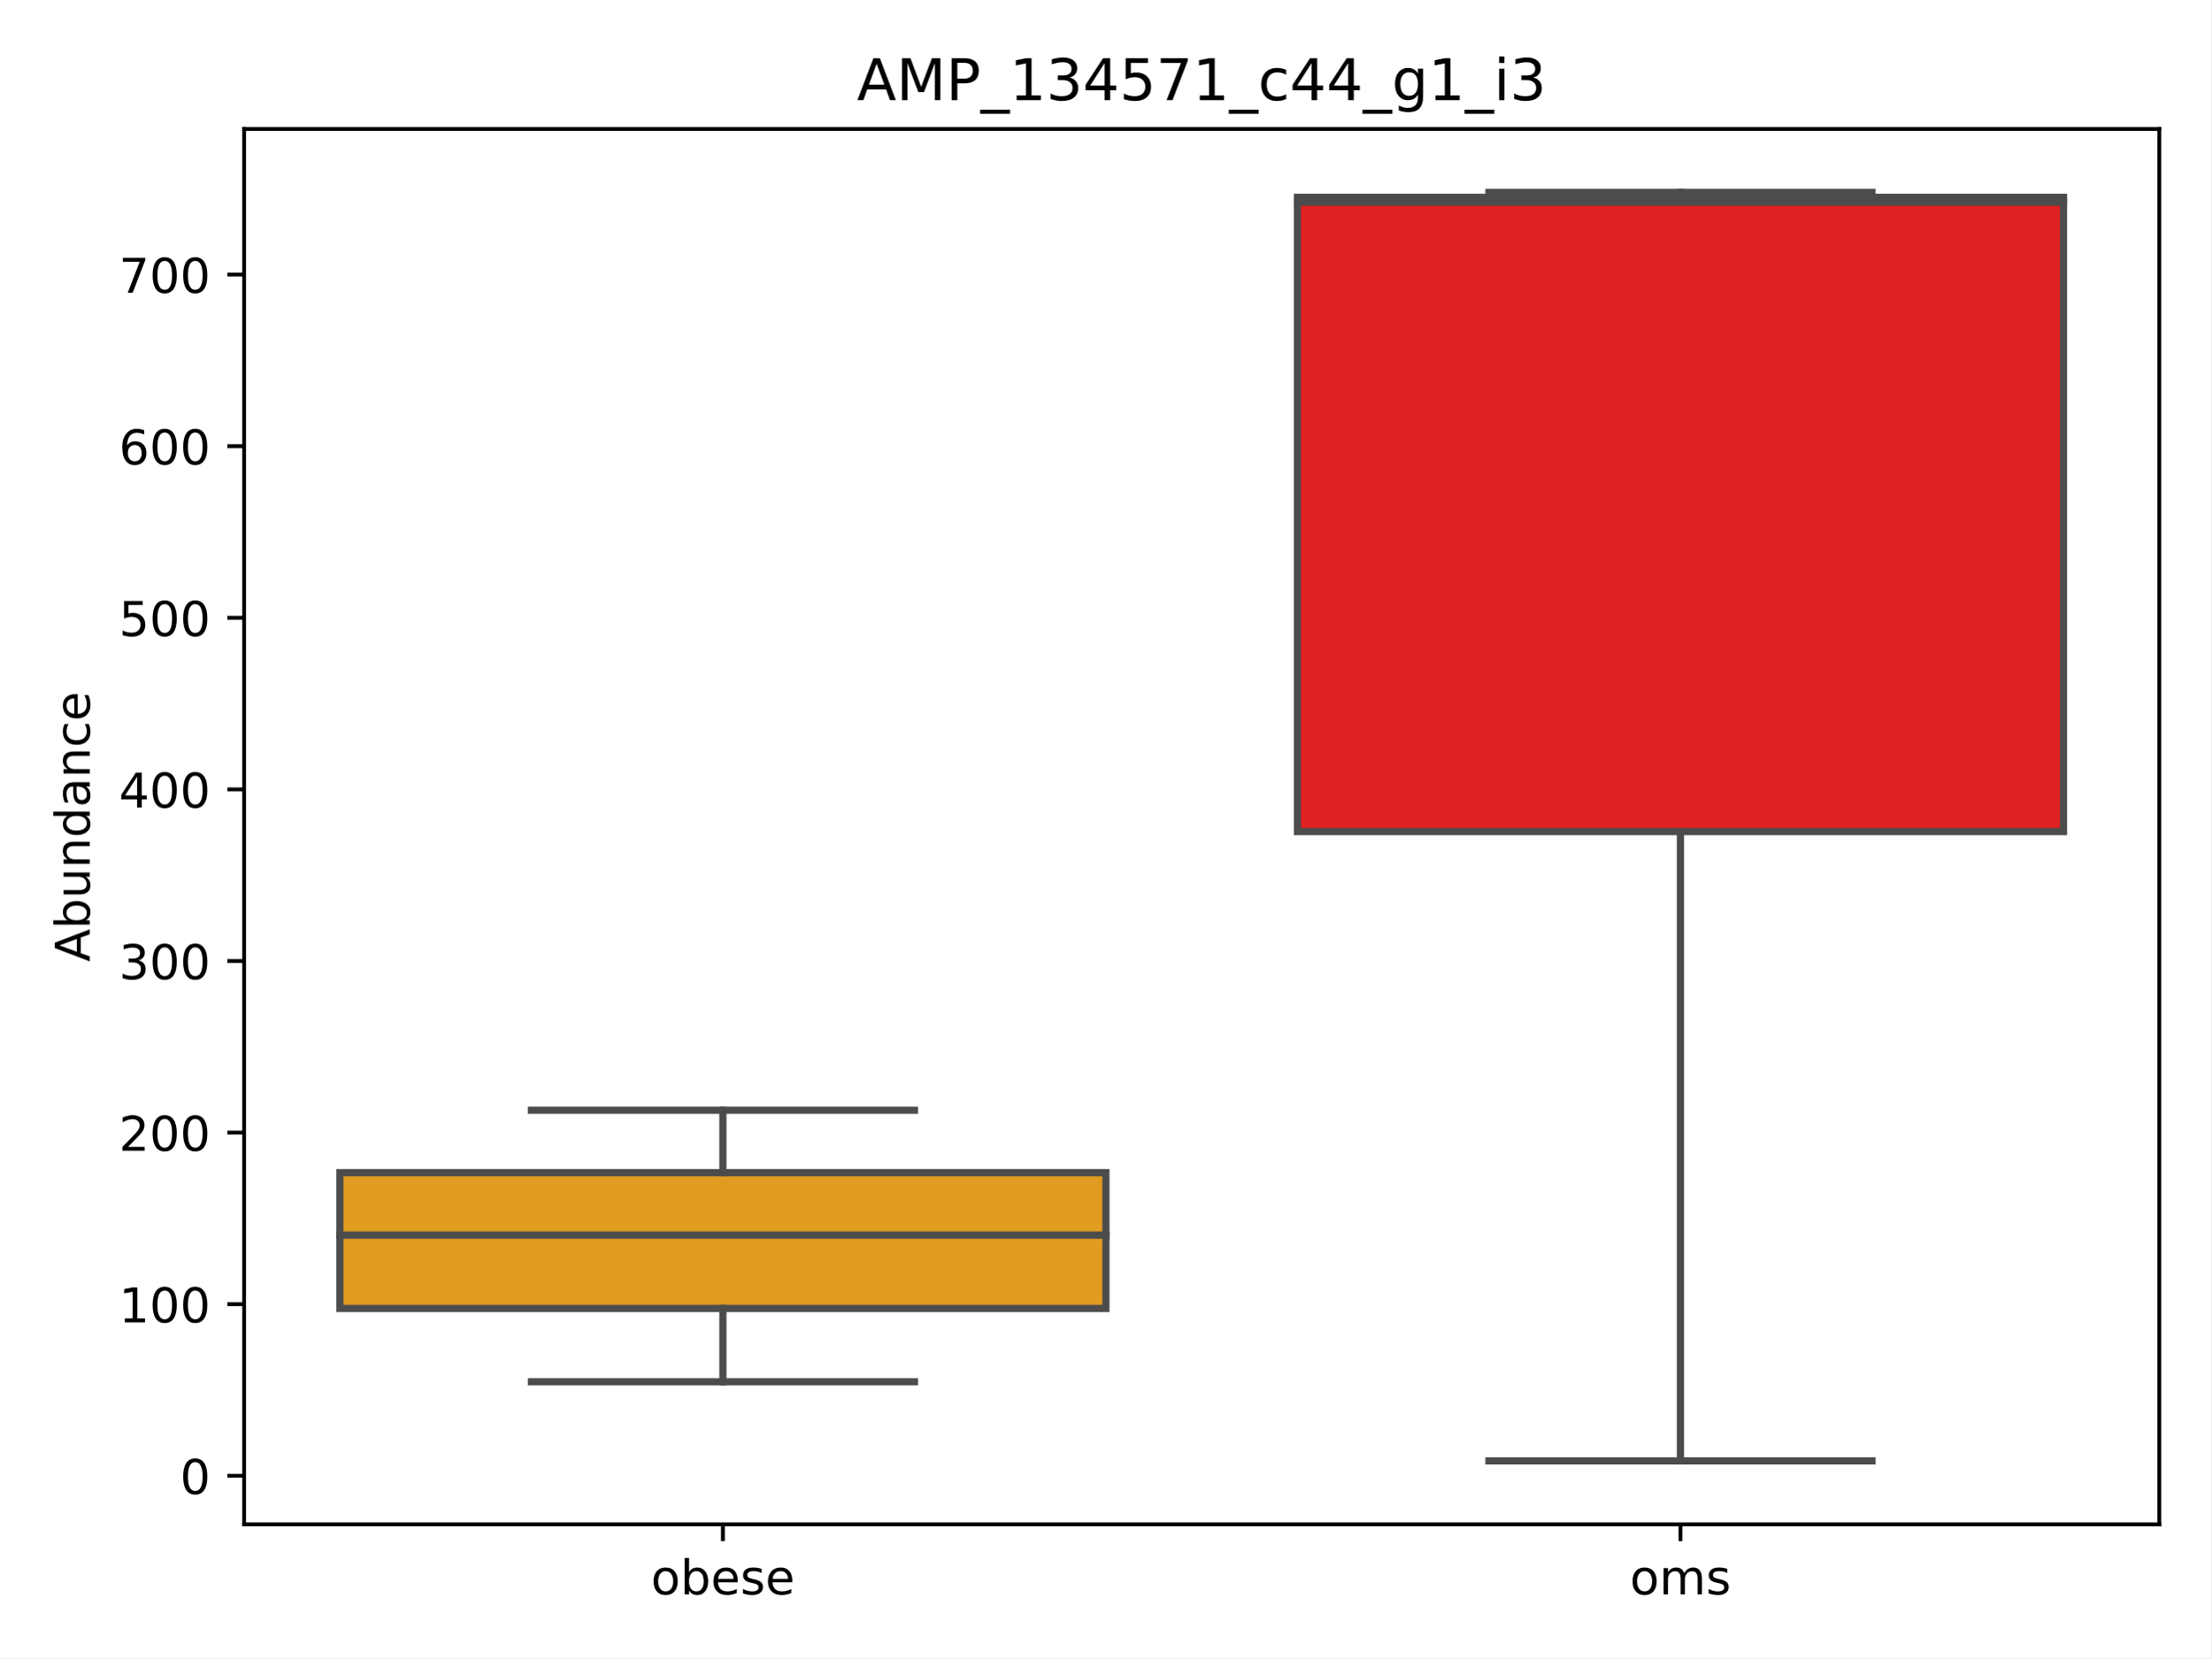
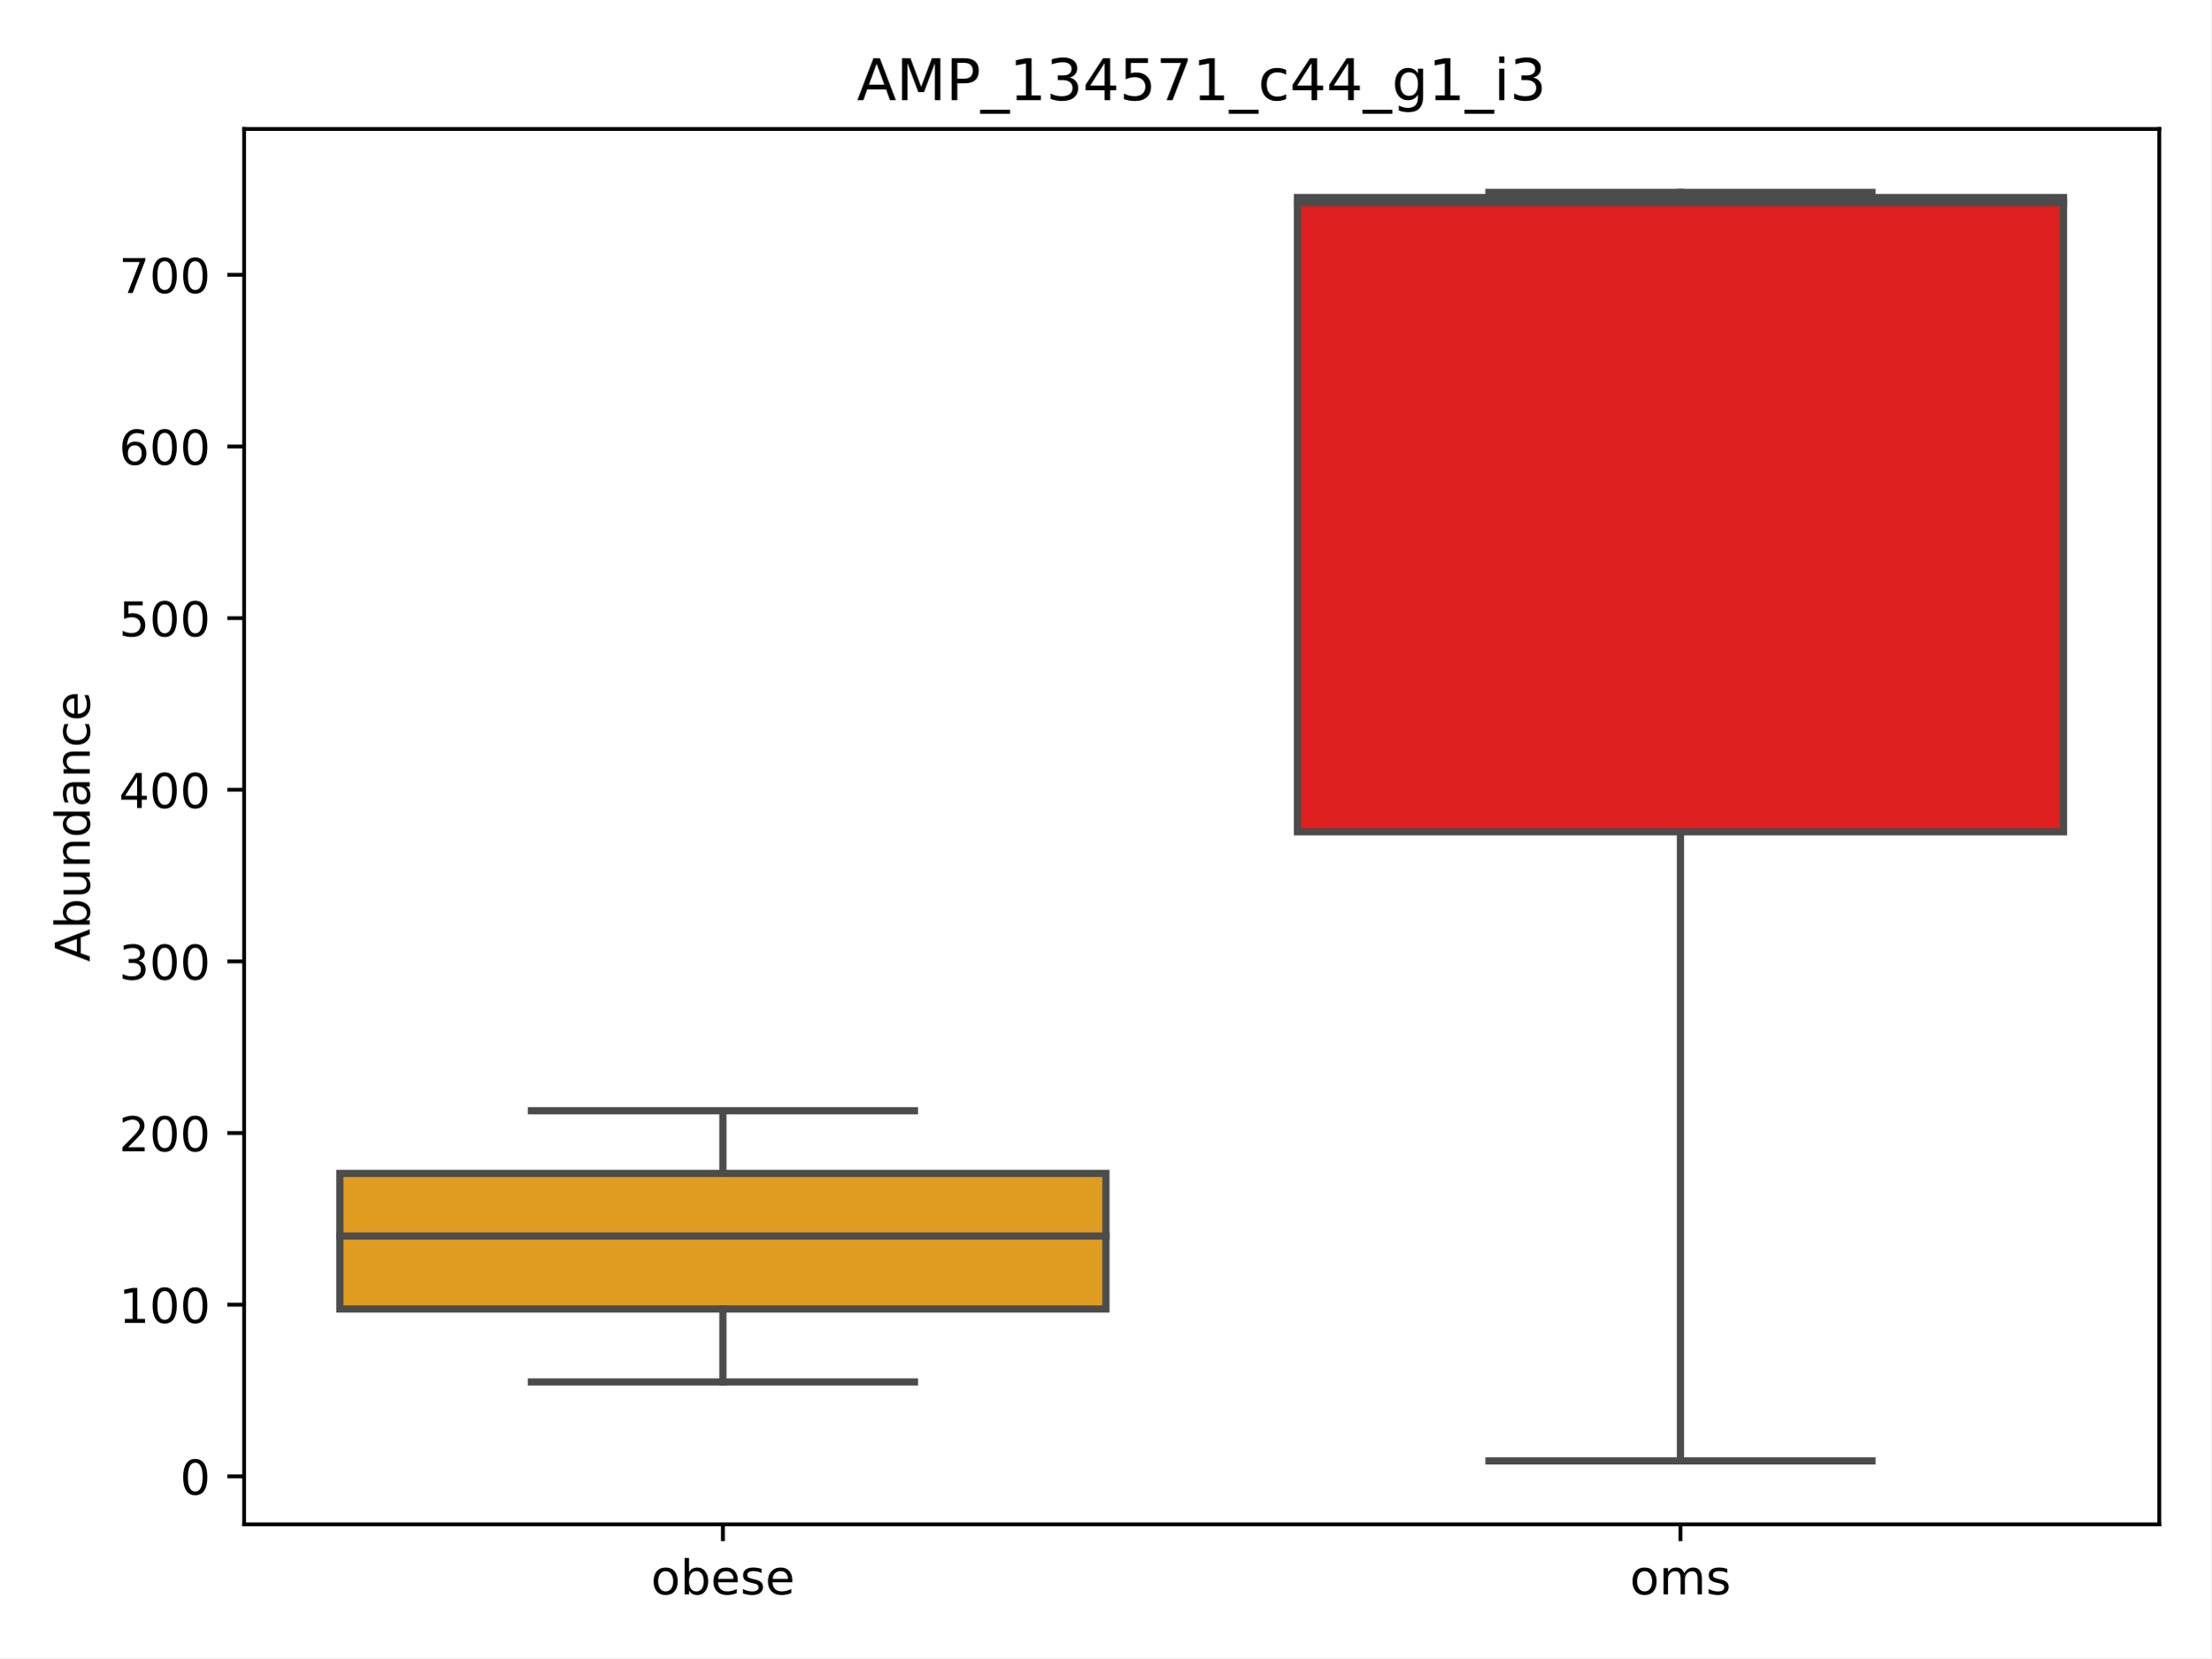
<svg xmlns="http://www.w3.org/2000/svg" xmlns:xlink="http://www.w3.org/1999/xlink" width="460.8pt" height="345.6pt" viewBox="0 0 460.8 345.6" version="1.1">
  <defs>
    <style type="text/css">*{stroke-linejoin: round; stroke-linecap: butt}</style>
  </defs>
  <g id="figure_1">
    <g id="patch_1">
      <path d="M 0 345.6  L 460.8 345.6  L 460.8 0  L 0 0  z " style="fill: #ffffff" />
    </g>
    <g id="axes_1">
      <g id="patch_2">
        <path d="M 50.87 317.72  L 450 317.72  L 450 26.88  L 50.87 26.88  z " style="fill: #ffffff" />
      </g>
      <g id="patch_3">
-         <path d="M 70.826 272.722  L 230.478 272.722  L 230.478 244.423  L 70.826 244.423  L 70.826 272.722  z " clip-path="url(#p76c5f31a90)" style="fill: #df9c20; stroke: #4c4c4c; stroke-width: 1.5; stroke-linejoin: miter" />
+         <path d="M 70.826 272.836  L 230.478 272.836  L 230.478 244.572  L 70.826 244.572  L 70.826 272.836  z " clip-path="url(#pa4892a5ffe)" style="fill: #df9c20; stroke: #4c4c4c; stroke-width: 1.5; stroke-linejoin: miter" />
      </g>
      <g id="patch_4">
-         <path d="M 270.392 173.327  L 430.043 173.327  L 430.043 41.127  L 270.392 41.127  L 270.392 173.327  z " clip-path="url(#p76c5f31a90)" style="fill: #df2020; stroke: #4c4c4c; stroke-width: 1.5; stroke-linejoin: miter" />
+         <path d="M 270.392 173.373  L 430.043 173.373  L 430.043 41.173  L 270.392 41.173  L 270.392 173.373  z " clip-path="url(#pa4892a5ffe)" style="fill: #df2020; stroke: #4c4c4c; stroke-width: 1.5; stroke-linejoin: miter" />
      </g>
      <g id="matplotlib.axis_1">
        <g id="xtick_1">
          <g id="line2d_1">
            <defs>
-               <path id="m415c631216" d="M 0 0  L 0 3.5  " style="stroke: #000000; stroke-width: 0.8" />
+               <path id="m94c9093024" d="M 0 0  L 0 3.5  " style="stroke: #000000; stroke-width: 0.8" />
            </defs>
            <g>
-               <use xlink:href="#m415c631216" x="150.653" y="317.72" style="stroke: #000000; stroke-width: 0.8" />
+               <use xlink:href="#m94c9093024" x="150.653" y="317.72" style="stroke: #000000; stroke-width: 0.8" />
            </g>
          </g>
          <g id="text_1">
            <g transform="translate(135.6611 332.3184) scale(0.1 -0.1)">
              <defs>
                <path id="DejaVuSans-6f" d="M 1959 3097  Q 1497 3097 1228 2736  Q 959 2375 959 1747  Q 959 1119 1226 758  Q 1494 397 1959 397  Q 2419 397 2687 759  Q 2956 1122 2956 1747  Q 2956 2369 2687 2733  Q 2419 3097 1959 3097  z M 1959 3584  Q 2709 3584 3137 3096  Q 3566 2609 3566 1747  Q 3566 888 3137 398  Q 2709 -91 1959 -91  Q 1206 -91 779 398  Q 353 888 353 1747  Q 353 2609 779 3096  Q 1206 3584 1959 3584  z " transform="scale(0.015625)" />
                <path id="DejaVuSans-62" d="M 3116 1747  Q 3116 2381 2855 2742  Q 2594 3103 2138 3103  Q 1681 3103 1420 2742  Q 1159 2381 1159 1747  Q 1159 1113 1420 752  Q 1681 391 2138 391  Q 2594 391 2855 752  Q 3116 1113 3116 1747  z M 1159 2969  Q 1341 3281 1617 3432  Q 1894 3584 2278 3584  Q 2916 3584 3314 3078  Q 3713 2572 3713 1747  Q 3713 922 3314 415  Q 2916 -91 2278 -91  Q 1894 -91 1617 61  Q 1341 213 1159 525  L 1159 0  L 581 0  L 581 4863  L 1159 4863  L 1159 2969  z " transform="scale(0.015625)" />
                <path id="DejaVuSans-65" d="M 3597 1894  L 3597 1613  L 953 1613  Q 991 1019 1311 708  Q 1631 397 2203 397  Q 2534 397 2845 478  Q 3156 559 3463 722  L 3463 178  Q 3153 47 2828 -22  Q 2503 -91 2169 -91  Q 1331 -91 842 396  Q 353 884 353 1716  Q 353 2575 817 3079  Q 1281 3584 2069 3584  Q 2775 3584 3186 3129  Q 3597 2675 3597 1894  z M 3022 2063  Q 3016 2534 2758 2815  Q 2500 3097 2075 3097  Q 1594 3097 1305 2825  Q 1016 2553 972 2059  L 3022 2063  z " transform="scale(0.015625)" />
                <path id="DejaVuSans-73" d="M 2834 3397  L 2834 2853  Q 2591 2978 2328 3040  Q 2066 3103 1784 3103  Q 1356 3103 1142 2972  Q 928 2841 928 2578  Q 928 2378 1081 2264  Q 1234 2150 1697 2047  L 1894 2003  Q 2506 1872 2764 1633  Q 3022 1394 3022 966  Q 3022 478 2636 193  Q 2250 -91 1575 -91  Q 1294 -91 989 -36  Q 684 19 347 128  L 347 722  Q 666 556 975 473  Q 1284 391 1588 391  Q 1994 391 2212 530  Q 2431 669 2431 922  Q 2431 1156 2273 1281  Q 2116 1406 1581 1522  L 1381 1569  Q 847 1681 609 1914  Q 372 2147 372 2553  Q 372 3047 722 3315  Q 1072 3584 1716 3584  Q 2034 3584 2315 3537  Q 2597 3491 2834 3397  z " transform="scale(0.015625)" />
              </defs>
              <use xlink:href="#DejaVuSans-6f" />
              <use xlink:href="#DejaVuSans-62" x="61.182" />
              <use xlink:href="#DejaVuSans-65" x="124.658" />
              <use xlink:href="#DejaVuSans-73" x="186.182" />
              <use xlink:href="#DejaVuSans-65" x="238.281" />
            </g>
          </g>
        </g>
        <g id="xtick_2">
          <g id="line2d_2">
            <g>
-               <use xlink:href="#m415c631216" x="350.217" y="317.72" style="stroke: #000000; stroke-width: 0.8" />
+               <use xlink:href="#m94c9093024" x="350.217" y="317.72" style="stroke: #000000; stroke-width: 0.8" />
            </g>
          </g>
          <g id="text_2">
            <g transform="translate(339.6831 332.3184) scale(0.1 -0.1)">
              <defs>
                <path id="DejaVuSans-6d" d="M 3328 2828  Q 3544 3216 3844 3400  Q 4144 3584 4550 3584  Q 5097 3584 5394 3201  Q 5691 2819 5691 2113  L 5691 0  L 5113 0  L 5113 2094  Q 5113 2597 4934 2840  Q 4756 3084 4391 3084  Q 3944 3084 3684 2787  Q 3425 2491 3425 1978  L 3425 0  L 2847 0  L 2847 2094  Q 2847 2600 2669 2842  Q 2491 3084 2119 3084  Q 1678 3084 1418 2786  Q 1159 2488 1159 1978  L 1159 0  L 581 0  L 581 3500  L 1159 3500  L 1159 2956  Q 1356 3278 1631 3431  Q 1906 3584 2284 3584  Q 2666 3584 2933 3390  Q 3200 3197 3328 2828  z " transform="scale(0.015625)" />
              </defs>
              <use xlink:href="#DejaVuSans-6f" />
              <use xlink:href="#DejaVuSans-6d" x="61.182" />
              <use xlink:href="#DejaVuSans-73" x="158.594" />
            </g>
          </g>
        </g>
      </g>
      <g id="matplotlib.axis_2">
        <g id="ytick_1">
          <g id="line2d_3">
            <defs>
-               <path id="m6aeb54e1d5" d="M 0 0  L -3.5 0  " style="stroke: #000000; stroke-width: 0.8" />
+               <path id="md321e198cc" d="M 0 0  L -3.5 0  " style="stroke: #000000; stroke-width: 0.8" />
            </defs>
            <g>
-               <use xlink:href="#m6aeb54e1d5" x="50.87" y="307.601" style="stroke: #000000; stroke-width: 0.8" />
+               <use xlink:href="#md321e198cc" x="50.87" y="307.72" style="stroke: #000000; stroke-width: 0.8" />
            </g>
          </g>
          <g id="text_3">
-             <g transform="translate(37.5075 311.4003) scale(0.1 -0.1)">
+             <g transform="translate(37.5075 311.5192) scale(0.1 -0.1)">
              <defs>
                <path id="DejaVuSans-30" d="M 2034 4250  Q 1547 4250 1301 3770  Q 1056 3291 1056 2328  Q 1056 1369 1301 889  Q 1547 409 2034 409  Q 2525 409 2770 889  Q 3016 1369 3016 2328  Q 3016 3291 2770 3770  Q 2525 4250 2034 4250  z M 2034 4750  Q 2819 4750 3233 4129  Q 3647 3509 3647 2328  Q 3647 1150 3233 529  Q 2819 -91 2034 -91  Q 1250 -91 836 529  Q 422 1150 422 2328  Q 422 3509 836 4129  Q 1250 4750 2034 4750  z " transform="scale(0.015625)" />
              </defs>
              <use xlink:href="#DejaVuSans-30" />
            </g>
          </g>
        </g>
        <g id="ytick_2">
          <g id="line2d_4">
            <g>
-               <use xlink:href="#m6aeb54e1d5" x="50.87" y="271.833" style="stroke: #000000; stroke-width: 0.8" />
+               <use xlink:href="#md321e198cc" x="50.87" y="271.942" style="stroke: #000000; stroke-width: 0.8" />
            </g>
          </g>
          <g id="text_4">
-             <g transform="translate(24.7825 275.6319) scale(0.1 -0.1)">
+             <g transform="translate(24.7825 275.7412) scale(0.1 -0.1)">
              <defs>
                <path id="DejaVuSans-31" d="M 794 531  L 1825 531  L 1825 4091  L 703 3866  L 703 4441  L 1819 4666  L 2450 4666  L 2450 531  L 3481 531  L 3481 0  L 794 0  L 794 531  z " transform="scale(0.015625)" />
              </defs>
              <use xlink:href="#DejaVuSans-31" />
              <use xlink:href="#DejaVuSans-30" x="63.623" />
              <use xlink:href="#DejaVuSans-30" x="127.246" />
            </g>
          </g>
        </g>
        <g id="ytick_3">
          <g id="line2d_5">
            <g>
-               <use xlink:href="#m6aeb54e1d5" x="50.87" y="236.064" style="stroke: #000000; stroke-width: 0.8" />
+               <use xlink:href="#md321e198cc" x="50.87" y="236.164" style="stroke: #000000; stroke-width: 0.8" />
            </g>
          </g>
          <g id="text_5">
-             <g transform="translate(24.7825 239.8635) scale(0.1 -0.1)">
+             <g transform="translate(24.7825 239.9631) scale(0.1 -0.1)">
              <defs>
                <path id="DejaVuSans-32" d="M 1228 531  L 3431 531  L 3431 0  L 469 0  L 469 531  Q 828 903 1448 1529  Q 2069 2156 2228 2338  Q 2531 2678 2651 2914  Q 2772 3150 2772 3378  Q 2772 3750 2511 3984  Q 2250 4219 1831 4219  Q 1534 4219 1204 4116  Q 875 4013 500 3803  L 500 4441  Q 881 4594 1212 4672  Q 1544 4750 1819 4750  Q 2544 4750 2975 4387  Q 3406 4025 3406 3419  Q 3406 3131 3298 2873  Q 3191 2616 2906 2266  Q 2828 2175 2409 1742  Q 1991 1309 1228 531  z " transform="scale(0.015625)" />
              </defs>
              <use xlink:href="#DejaVuSans-32" />
              <use xlink:href="#DejaVuSans-30" x="63.623" />
              <use xlink:href="#DejaVuSans-30" x="127.246" />
            </g>
          </g>
        </g>
        <g id="ytick_4">
          <g id="line2d_6">
            <g>
-               <use xlink:href="#m6aeb54e1d5" x="50.87" y="200.296" style="stroke: #000000; stroke-width: 0.8" />
+               <use xlink:href="#md321e198cc" x="50.87" y="200.386" style="stroke: #000000; stroke-width: 0.8" />
            </g>
          </g>
          <g id="text_6">
-             <g transform="translate(24.7825 204.0951) scale(0.1 -0.1)">
+             <g transform="translate(24.7825 204.185) scale(0.1 -0.1)">
              <defs>
                <path id="DejaVuSans-33" d="M 2597 2516  Q 3050 2419 3304 2112  Q 3559 1806 3559 1356  Q 3559 666 3084 287  Q 2609 -91 1734 -91  Q 1441 -91 1130 -33  Q 819 25 488 141  L 488 750  Q 750 597 1062 519  Q 1375 441 1716 441  Q 2309 441 2620 675  Q 2931 909 2931 1356  Q 2931 1769 2642 2001  Q 2353 2234 1838 2234  L 1294 2234  L 1294 2753  L 1863 2753  Q 2328 2753 2575 2939  Q 2822 3125 2822 3475  Q 2822 3834 2567 4026  Q 2313 4219 1838 4219  Q 1578 4219 1281 4162  Q 984 4106 628 3988  L 628 4550  Q 988 4650 1302 4700  Q 1616 4750 1894 4750  Q 2613 4750 3031 4423  Q 3450 4097 3450 3541  Q 3450 3153 3228 2886  Q 3006 2619 2597 2516  z " transform="scale(0.015625)" />
              </defs>
              <use xlink:href="#DejaVuSans-33" />
              <use xlink:href="#DejaVuSans-30" x="63.623" />
              <use xlink:href="#DejaVuSans-30" x="127.246" />
            </g>
          </g>
        </g>
        <g id="ytick_5">
          <g id="line2d_7">
            <g>
-               <use xlink:href="#m6aeb54e1d5" x="50.87" y="164.528" style="stroke: #000000; stroke-width: 0.8" />
+               <use xlink:href="#md321e198cc" x="50.87" y="164.608" style="stroke: #000000; stroke-width: 0.8" />
            </g>
          </g>
          <g id="text_7">
-             <g transform="translate(24.7825 168.3267) scale(0.1 -0.1)">
+             <g transform="translate(24.7825 168.4069) scale(0.1 -0.1)">
              <defs>
                <path id="DejaVuSans-34" d="M 2419 4116  L 825 1625  L 2419 1625  L 2419 4116  z M 2253 4666  L 3047 4666  L 3047 1625  L 3713 1625  L 3713 1100  L 3047 1100  L 3047 0  L 2419 0  L 2419 1100  L 313 1100  L 313 1709  L 2253 4666  z " transform="scale(0.015625)" />
              </defs>
              <use xlink:href="#DejaVuSans-34" />
              <use xlink:href="#DejaVuSans-30" x="63.623" />
              <use xlink:href="#DejaVuSans-30" x="127.246" />
            </g>
          </g>
        </g>
        <g id="ytick_6">
          <g id="line2d_8">
            <g>
-               <use xlink:href="#m6aeb54e1d5" x="50.87" y="128.759" style="stroke: #000000; stroke-width: 0.8" />
+               <use xlink:href="#md321e198cc" x="50.87" y="128.83" style="stroke: #000000; stroke-width: 0.8" />
            </g>
          </g>
          <g id="text_8">
-             <g transform="translate(24.7825 132.5583) scale(0.1 -0.1)">
+             <g transform="translate(24.7825 132.6289) scale(0.1 -0.1)">
              <defs>
                <path id="DejaVuSans-35" d="M 691 4666  L 3169 4666  L 3169 4134  L 1269 4134  L 1269 2991  Q 1406 3038 1543 3061  Q 1681 3084 1819 3084  Q 2600 3084 3056 2656  Q 3513 2228 3513 1497  Q 3513 744 3044 326  Q 2575 -91 1722 -91  Q 1428 -91 1123 -41  Q 819 9 494 109  L 494 744  Q 775 591 1075 516  Q 1375 441 1709 441  Q 2250 441 2565 725  Q 2881 1009 2881 1497  Q 2881 1984 2565 2268  Q 2250 2553 1709 2553  Q 1456 2553 1204 2497  Q 953 2441 691 2322  L 691 4666  z " transform="scale(0.015625)" />
              </defs>
              <use xlink:href="#DejaVuSans-35" />
              <use xlink:href="#DejaVuSans-30" x="63.623" />
              <use xlink:href="#DejaVuSans-30" x="127.246" />
            </g>
          </g>
        </g>
        <g id="ytick_7">
          <g id="line2d_9">
            <g>
-               <use xlink:href="#m6aeb54e1d5" x="50.87" y="92.991" style="stroke: #000000; stroke-width: 0.8" />
+               <use xlink:href="#md321e198cc" x="50.87" y="93.052" style="stroke: #000000; stroke-width: 0.8" />
            </g>
          </g>
          <g id="text_9">
-             <g transform="translate(24.7825 96.78995) scale(0.1 -0.1)">
+             <g transform="translate(24.7825 96.85077) scale(0.1 -0.1)">
              <defs>
                <path id="DejaVuSans-36" d="M 2113 2584  Q 1688 2584 1439 2293  Q 1191 2003 1191 1497  Q 1191 994 1439 701  Q 1688 409 2113 409  Q 2538 409 2786 701  Q 3034 994 3034 1497  Q 3034 2003 2786 2293  Q 2538 2584 2113 2584  z M 3366 4563  L 3366 3988  Q 3128 4100 2886 4159  Q 2644 4219 2406 4219  Q 1781 4219 1451 3797  Q 1122 3375 1075 2522  Q 1259 2794 1537 2939  Q 1816 3084 2150 3084  Q 2853 3084 3261 2657  Q 3669 2231 3669 1497  Q 3669 778 3244 343  Q 2819 -91 2113 -91  Q 1303 -91 875 529  Q 447 1150 447 2328  Q 447 3434 972 4092  Q 1497 4750 2381 4750  Q 2619 4750 2861 4703  Q 3103 4656 3366 4563  z " transform="scale(0.015625)" />
              </defs>
              <use xlink:href="#DejaVuSans-36" />
              <use xlink:href="#DejaVuSans-30" x="63.623" />
              <use xlink:href="#DejaVuSans-30" x="127.246" />
            </g>
          </g>
        </g>
        <g id="ytick_8">
          <g id="line2d_10">
            <g>
-               <use xlink:href="#m6aeb54e1d5" x="50.87" y="57.222" style="stroke: #000000; stroke-width: 0.8" />
+               <use xlink:href="#md321e198cc" x="50.87" y="57.273" style="stroke: #000000; stroke-width: 0.8" />
            </g>
          </g>
          <g id="text_10">
-             <g transform="translate(24.7825 61.02155) scale(0.1 -0.1)">
+             <g transform="translate(24.7825 61.0727) scale(0.1 -0.1)">
              <defs>
                <path id="DejaVuSans-37" d="M 525 4666  L 3525 4666  L 3525 4397  L 1831 0  L 1172 0  L 2766 4134  L 525 4134  L 525 4666  z " transform="scale(0.015625)" />
              </defs>
              <use xlink:href="#DejaVuSans-37" />
              <use xlink:href="#DejaVuSans-30" x="63.623" />
              <use xlink:href="#DejaVuSans-30" x="127.246" />
            </g>
          </g>
        </g>
        <g id="text_11">
          <g transform="translate(18.70281 200.4648) rotate(-90) scale(0.1 -0.1)">
            <defs>
              <path id="DejaVuSans-41" d="M 2188 4044  L 1331 1722  L 3047 1722  L 2188 4044  z M 1831 4666  L 2547 4666  L 4325 0  L 3669 0  L 3244 1197  L 1141 1197  L 716 0  L 50 0  L 1831 4666  z " transform="scale(0.015625)" />
              <path id="DejaVuSans-75" d="M 544 1381  L 544 3500  L 1119 3500  L 1119 1403  Q 1119 906 1312 657  Q 1506 409 1894 409  Q 2359 409 2629 706  Q 2900 1003 2900 1516  L 2900 3500  L 3475 3500  L 3475 0  L 2900 0  L 2900 538  Q 2691 219 2414 64  Q 2138 -91 1772 -91  Q 1169 -91 856 284  Q 544 659 544 1381  z M 1991 3584  L 1991 3584  z " transform="scale(0.015625)" />
              <path id="DejaVuSans-6e" d="M 3513 2113  L 3513 0  L 2938 0  L 2938 2094  Q 2938 2591 2744 2837  Q 2550 3084 2163 3084  Q 1697 3084 1428 2787  Q 1159 2491 1159 1978  L 1159 0  L 581 0  L 581 3500  L 1159 3500  L 1159 2956  Q 1366 3272 1645 3428  Q 1925 3584 2291 3584  Q 2894 3584 3203 3211  Q 3513 2838 3513 2113  z " transform="scale(0.015625)" />
              <path id="DejaVuSans-64" d="M 2906 2969  L 2906 4863  L 3481 4863  L 3481 0  L 2906 0  L 2906 525  Q 2725 213 2448 61  Q 2172 -91 1784 -91  Q 1150 -91 751 415  Q 353 922 353 1747  Q 353 2572 751 3078  Q 1150 3584 1784 3584  Q 2172 3584 2448 3432  Q 2725 3281 2906 2969  z M 947 1747  Q 947 1113 1208 752  Q 1469 391 1925 391  Q 2381 391 2643 752  Q 2906 1113 2906 1747  Q 2906 2381 2643 2742  Q 2381 3103 1925 3103  Q 1469 3103 1208 2742  Q 947 2381 947 1747  z " transform="scale(0.015625)" />
              <path id="DejaVuSans-61" d="M 2194 1759  Q 1497 1759 1228 1600  Q 959 1441 959 1056  Q 959 750 1161 570  Q 1363 391 1709 391  Q 2188 391 2477 730  Q 2766 1069 2766 1631  L 2766 1759  L 2194 1759  z M 3341 1997  L 3341 0  L 2766 0  L 2766 531  Q 2569 213 2275 61  Q 1981 -91 1556 -91  Q 1019 -91 701 211  Q 384 513 384 1019  Q 384 1609 779 1909  Q 1175 2209 1959 2209  L 2766 2209  L 2766 2266  Q 2766 2663 2505 2880  Q 2244 3097 1772 3097  Q 1472 3097 1187 3025  Q 903 2953 641 2809  L 641 3341  Q 956 3463 1253 3523  Q 1550 3584 1831 3584  Q 2591 3584 2966 3190  Q 3341 2797 3341 1997  z " transform="scale(0.015625)" />
              <path id="DejaVuSans-63" d="M 3122 3366  L 3122 2828  Q 2878 2963 2633 3030  Q 2388 3097 2138 3097  Q 1578 3097 1268 2742  Q 959 2388 959 1747  Q 959 1106 1268 751  Q 1578 397 2138 397  Q 2388 397 2633 464  Q 2878 531 3122 666  L 3122 134  Q 2881 22 2623 -34  Q 2366 -91 2075 -91  Q 1284 -91 818 406  Q 353 903 353 1747  Q 353 2603 823 3093  Q 1294 3584 2113 3584  Q 2378 3584 2631 3529  Q 2884 3475 3122 3366  z " transform="scale(0.015625)" />
            </defs>
            <use xlink:href="#DejaVuSans-41" />
            <use xlink:href="#DejaVuSans-62" x="68.408" />
            <use xlink:href="#DejaVuSans-75" x="131.885" />
            <use xlink:href="#DejaVuSans-6e" x="195.264" />
            <use xlink:href="#DejaVuSans-64" x="258.643" />
            <use xlink:href="#DejaVuSans-61" x="322.119" />
            <use xlink:href="#DejaVuSans-6e" x="383.398" />
            <use xlink:href="#DejaVuSans-63" x="446.777" />
            <use xlink:href="#DejaVuSans-65" x="501.758" />
          </g>
        </g>
      </g>
      <g id="line2d_11">
-         <path d="M 150.653 272.722  L 150.653 288.004  " clip-path="url(#p76c5f31a90)" style="fill: none; stroke: #4c4c4c; stroke-width: 1.5; stroke-linecap: square" />
+         <path d="M 150.653 272.836  L 150.653 288.042  " clip-path="url(#pa4892a5ffe)" style="fill: none; stroke: #4c4c4c; stroke-width: 1.5; stroke-linecap: square" />
      </g>
      <g id="line2d_12">
-         <path d="M 150.653 244.423  L 150.653 231.407  " clip-path="url(#p76c5f31a90)" style="fill: none; stroke: #4c4c4c; stroke-width: 1.5; stroke-linecap: square" />
+         <path d="M 150.653 244.572  L 150.653 231.513  " clip-path="url(#pa4892a5ffe)" style="fill: none; stroke: #4c4c4c; stroke-width: 1.5; stroke-linecap: square" />
      </g>
      <g id="line2d_13">
-         <path d="M 110.74 288.004  L 190.565 288.004  " clip-path="url(#p76c5f31a90)" style="fill: none; stroke: #4c4c4c; stroke-width: 1.5; stroke-linecap: square" />
+         <path d="M 110.74 288.042  L 190.565 288.042  " clip-path="url(#pa4892a5ffe)" style="fill: none; stroke: #4c4c4c; stroke-width: 1.5; stroke-linecap: square" />
      </g>
      <g id="line2d_14">
-         <path d="M 110.74 231.407  L 190.565 231.407  " clip-path="url(#p76c5f31a90)" style="fill: none; stroke: #4c4c4c; stroke-width: 1.5; stroke-linecap: square" />
+         <path d="M 110.74 231.513  L 190.565 231.513  " clip-path="url(#pa4892a5ffe)" style="fill: none; stroke: #4c4c4c; stroke-width: 1.5; stroke-linecap: square" />
      </g>
      <g id="line2d_15" />
      <g id="line2d_16">
-         <path d="M 350.217 173.327  L 350.217 304.5  " clip-path="url(#p76c5f31a90)" style="fill: none; stroke: #4c4c4c; stroke-width: 1.5; stroke-linecap: square" />
+         <path d="M 350.217 173.373  L 350.217 304.5  " clip-path="url(#pa4892a5ffe)" style="fill: none; stroke: #4c4c4c; stroke-width: 1.5; stroke-linecap: square" />
      </g>
      <g id="line2d_17">
-         <path d="M 350.217 41.127  L 350.217 40.1  " clip-path="url(#p76c5f31a90)" style="fill: none; stroke: #4c4c4c; stroke-width: 1.5; stroke-linecap: square" />
+         <path d="M 350.217 41.173  L 350.217 40.1  " clip-path="url(#pa4892a5ffe)" style="fill: none; stroke: #4c4c4c; stroke-width: 1.5; stroke-linecap: square" />
      </g>
      <g id="line2d_18">
-         <path d="M 310.305 304.5  L 390.13 304.5  " clip-path="url(#p76c5f31a90)" style="fill: none; stroke: #4c4c4c; stroke-width: 1.5; stroke-linecap: square" />
+         <path d="M 310.305 304.5  L 390.13 304.5  " clip-path="url(#pa4892a5ffe)" style="fill: none; stroke: #4c4c4c; stroke-width: 1.5; stroke-linecap: square" />
      </g>
      <g id="line2d_19">
-         <path d="M 310.305 40.1  L 390.13 40.1  " clip-path="url(#p76c5f31a90)" style="fill: none; stroke: #4c4c4c; stroke-width: 1.5; stroke-linecap: square" />
+         <path d="M 310.305 40.1  L 390.13 40.1  " clip-path="url(#pa4892a5ffe)" style="fill: none; stroke: #4c4c4c; stroke-width: 1.5; stroke-linecap: square" />
      </g>
      <g id="line2d_20" />
      <g id="line2d_21">
-         <path d="M 70.826 257.44  L 230.478 257.44  " clip-path="url(#p76c5f31a90)" style="fill: none; stroke: #4c4c4c; stroke-width: 1.5; stroke-linecap: square" />
+         <path d="M 70.826 257.631  L 230.478 257.631  " clip-path="url(#pa4892a5ffe)" style="fill: none; stroke: #4c4c4c; stroke-width: 1.5; stroke-linecap: square" />
      </g>
      <g id="line2d_22">
-         <path d="M 270.392 42.153  L 430.043 42.153  " clip-path="url(#p76c5f31a90)" style="fill: none; stroke: #4c4c4c; stroke-width: 1.5; stroke-linecap: square" />
+         <path d="M 270.392 42.247  L 430.043 42.247  " clip-path="url(#pa4892a5ffe)" style="fill: none; stroke: #4c4c4c; stroke-width: 1.5; stroke-linecap: square" />
      </g>
      <g id="patch_5">
        <path d="M 50.87 317.72  L 50.87 26.88  " style="fill: none; stroke: #000000; stroke-width: 0.8; stroke-linejoin: miter; stroke-linecap: square" />
      </g>
      <g id="patch_6">
        <path d="M 450 317.72  L 450 26.88  " style="fill: none; stroke: #000000; stroke-width: 0.8; stroke-linejoin: miter; stroke-linecap: square" />
      </g>
      <g id="patch_7">
        <path d="M 50.87 317.72  L 450 317.72  " style="fill: none; stroke: #000000; stroke-width: 0.8; stroke-linejoin: miter; stroke-linecap: square" />
      </g>
      <g id="patch_8">
        <path d="M 50.87 26.88  L 450 26.88  " style="fill: none; stroke: #000000; stroke-width: 0.8; stroke-linejoin: miter; stroke-linecap: square" />
      </g>
      <g id="text_12">
        <g transform="translate(178.5859 20.88) scale(0.12 -0.12)">
          <defs>
            <path id="DejaVuSans-4d" d="M 628 4666  L 1569 4666  L 2759 1491  L 3956 4666  L 4897 4666  L 4897 0  L 4281 0  L 4281 4097  L 3078 897  L 2444 897  L 1241 4097  L 1241 0  L 628 0  L 628 4666  z " transform="scale(0.015625)" />
            <path id="DejaVuSans-50" d="M 1259 4147  L 1259 2394  L 2053 2394  Q 2494 2394 2734 2622  Q 2975 2850 2975 3272  Q 2975 3691 2734 3919  Q 2494 4147 2053 4147  L 1259 4147  z M 628 4666  L 2053 4666  Q 2838 4666 3239 4311  Q 3641 3956 3641 3272  Q 3641 2581 3239 2228  Q 2838 1875 2053 1875  L 1259 1875  L 1259 0  L 628 0  L 628 4666  z " transform="scale(0.015625)" />
            <path id="DejaVuSans-5f" d="M 3263 -1063  L 3263 -1509  L -63 -1509  L -63 -1063  L 3263 -1063  z " transform="scale(0.015625)" />
            <path id="DejaVuSans-67" d="M 2906 1791  Q 2906 2416 2648 2759  Q 2391 3103 1925 3103  Q 1463 3103 1205 2759  Q 947 2416 947 1791  Q 947 1169 1205 825  Q 1463 481 1925 481  Q 2391 481 2648 825  Q 2906 1169 2906 1791  z M 3481 434  Q 3481 -459 3084 -895  Q 2688 -1331 1869 -1331  Q 1566 -1331 1297 -1286  Q 1028 -1241 775 -1147  L 775 -588  Q 1028 -725 1275 -790  Q 1522 -856 1778 -856  Q 2344 -856 2625 -561  Q 2906 -266 2906 331  L 2906 616  Q 2728 306 2450 153  Q 2172 0 1784 0  Q 1141 0 747 490  Q 353 981 353 1791  Q 353 2603 747 3093  Q 1141 3584 1784 3584  Q 2172 3584 2450 3431  Q 2728 3278 2906 2969  L 2906 3500  L 3481 3500  L 3481 434  z " transform="scale(0.015625)" />
            <path id="DejaVuSans-69" d="M 603 3500  L 1178 3500  L 1178 0  L 603 0  L 603 3500  z M 603 4863  L 1178 4863  L 1178 4134  L 603 4134  L 603 4863  z " transform="scale(0.015625)" />
          </defs>
          <use xlink:href="#DejaVuSans-41" />
          <use xlink:href="#DejaVuSans-4d" x="68.408" />
          <use xlink:href="#DejaVuSans-50" x="154.688" />
          <use xlink:href="#DejaVuSans-5f" x="214.99" />
          <use xlink:href="#DejaVuSans-31" x="264.99" />
          <use xlink:href="#DejaVuSans-33" x="328.613" />
          <use xlink:href="#DejaVuSans-34" x="392.236" />
          <use xlink:href="#DejaVuSans-35" x="455.859" />
          <use xlink:href="#DejaVuSans-37" x="519.482" />
          <use xlink:href="#DejaVuSans-31" x="583.105" />
          <use xlink:href="#DejaVuSans-5f" x="646.729" />
          <use xlink:href="#DejaVuSans-63" x="696.729" />
          <use xlink:href="#DejaVuSans-34" x="751.709" />
          <use xlink:href="#DejaVuSans-34" x="815.332" />
          <use xlink:href="#DejaVuSans-5f" x="878.955" />
          <use xlink:href="#DejaVuSans-67" x="928.955" />
          <use xlink:href="#DejaVuSans-31" x="992.432" />
          <use xlink:href="#DejaVuSans-5f" x="1056.055" />
          <use xlink:href="#DejaVuSans-69" x="1106.055" />
          <use xlink:href="#DejaVuSans-33" x="1133.838" />
        </g>
      </g>
    </g>
  </g>
  <defs>
-     <clipPath id="p76c5f31a90">
+     <clipPath id="pa4892a5ffe">
      <rect x="50.87" y="26.88" width="399.13" height="290.84" />
    </clipPath>
  </defs>
</svg>
